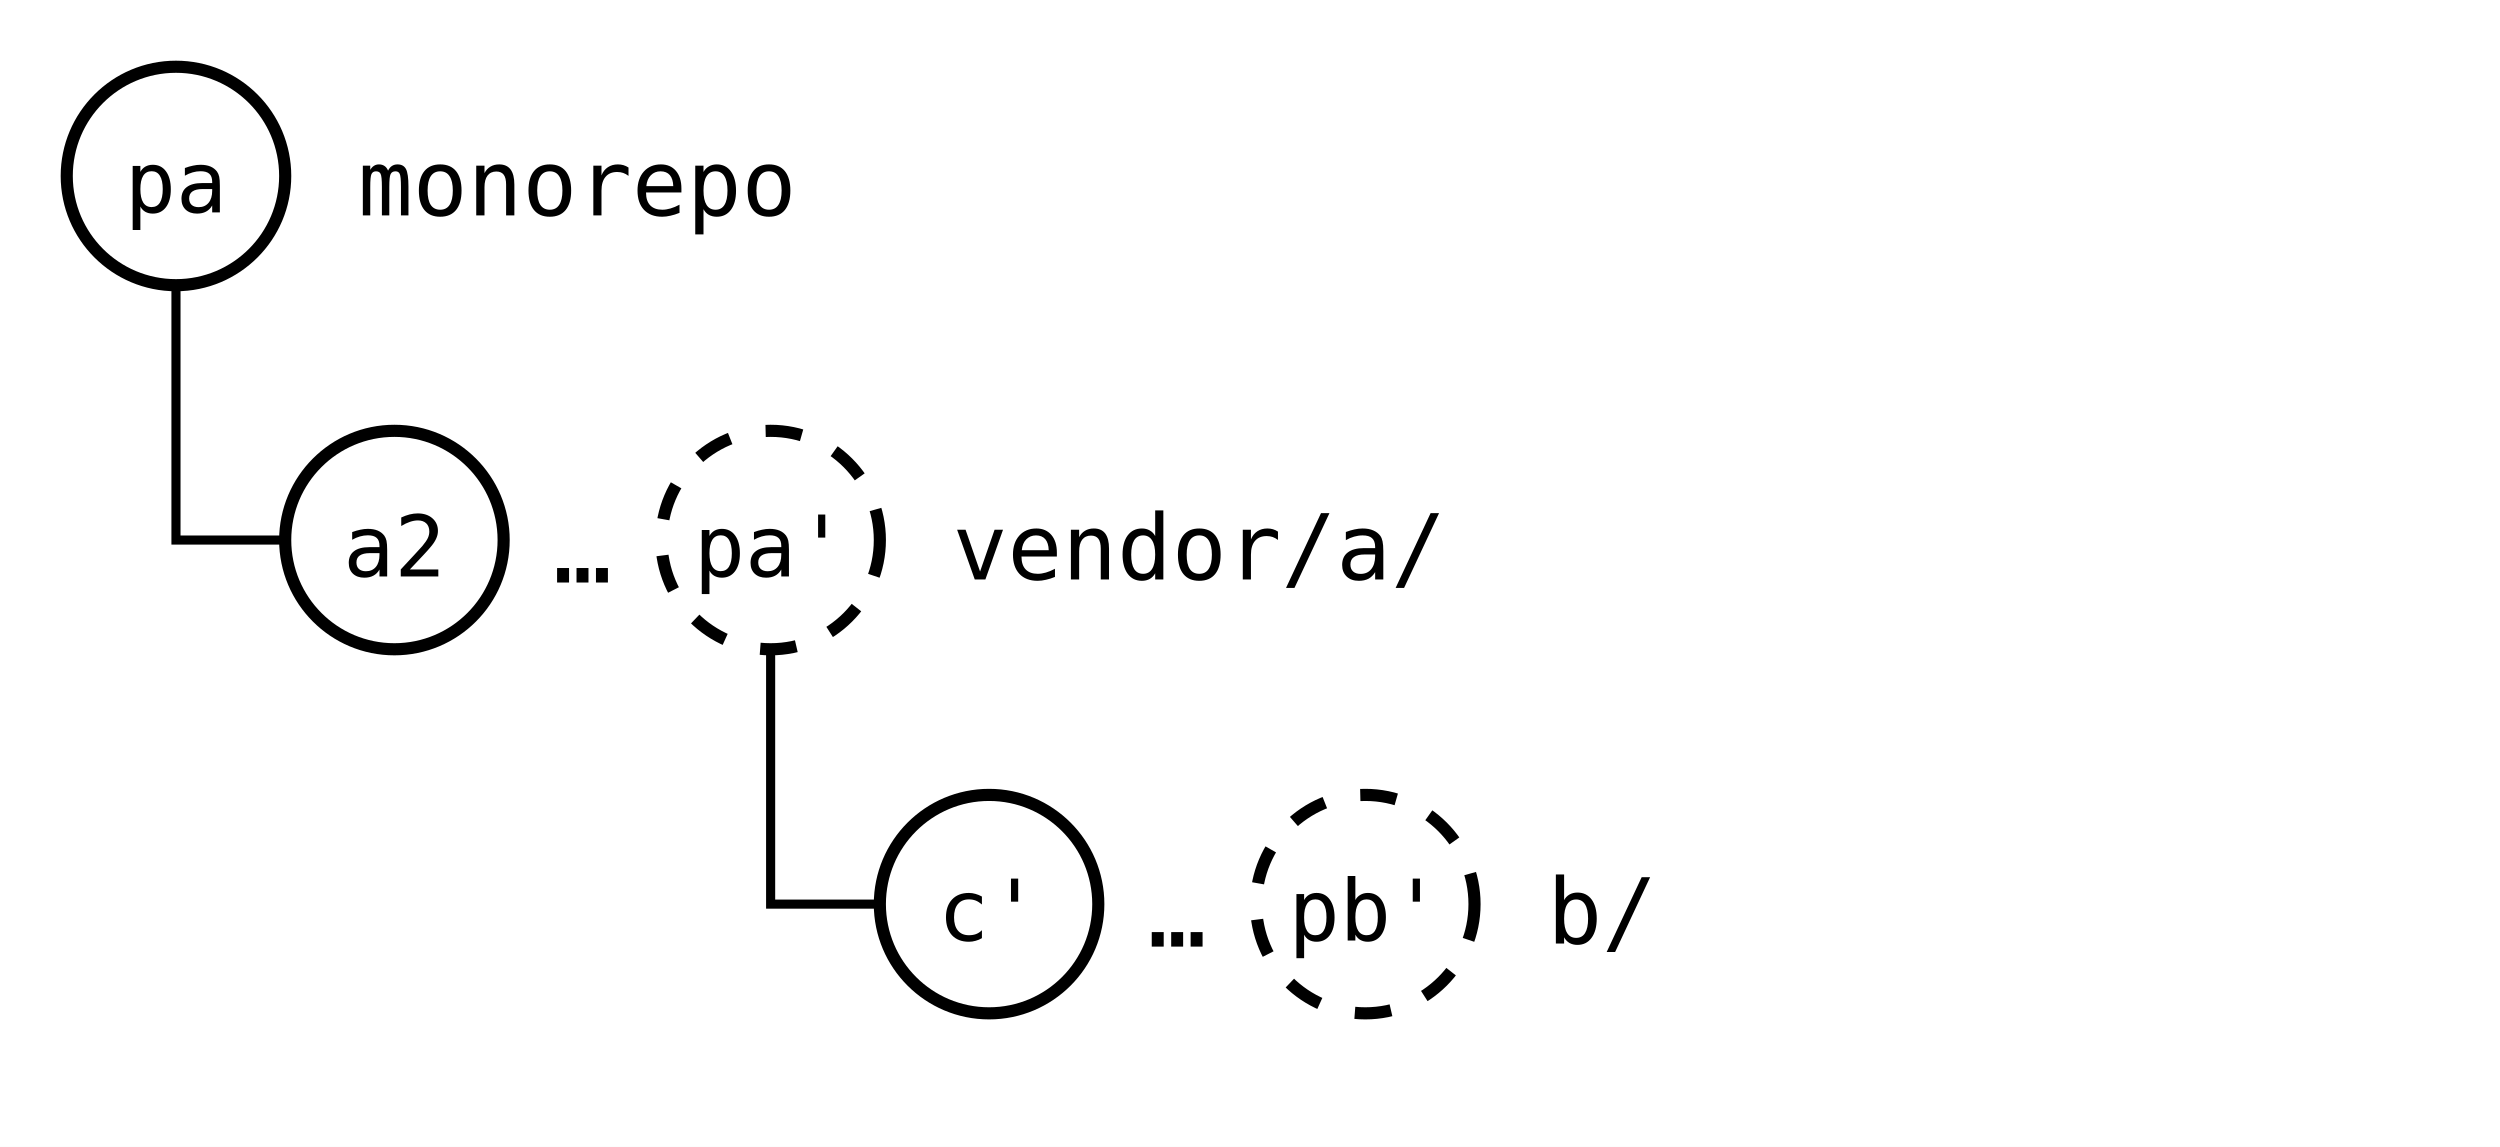
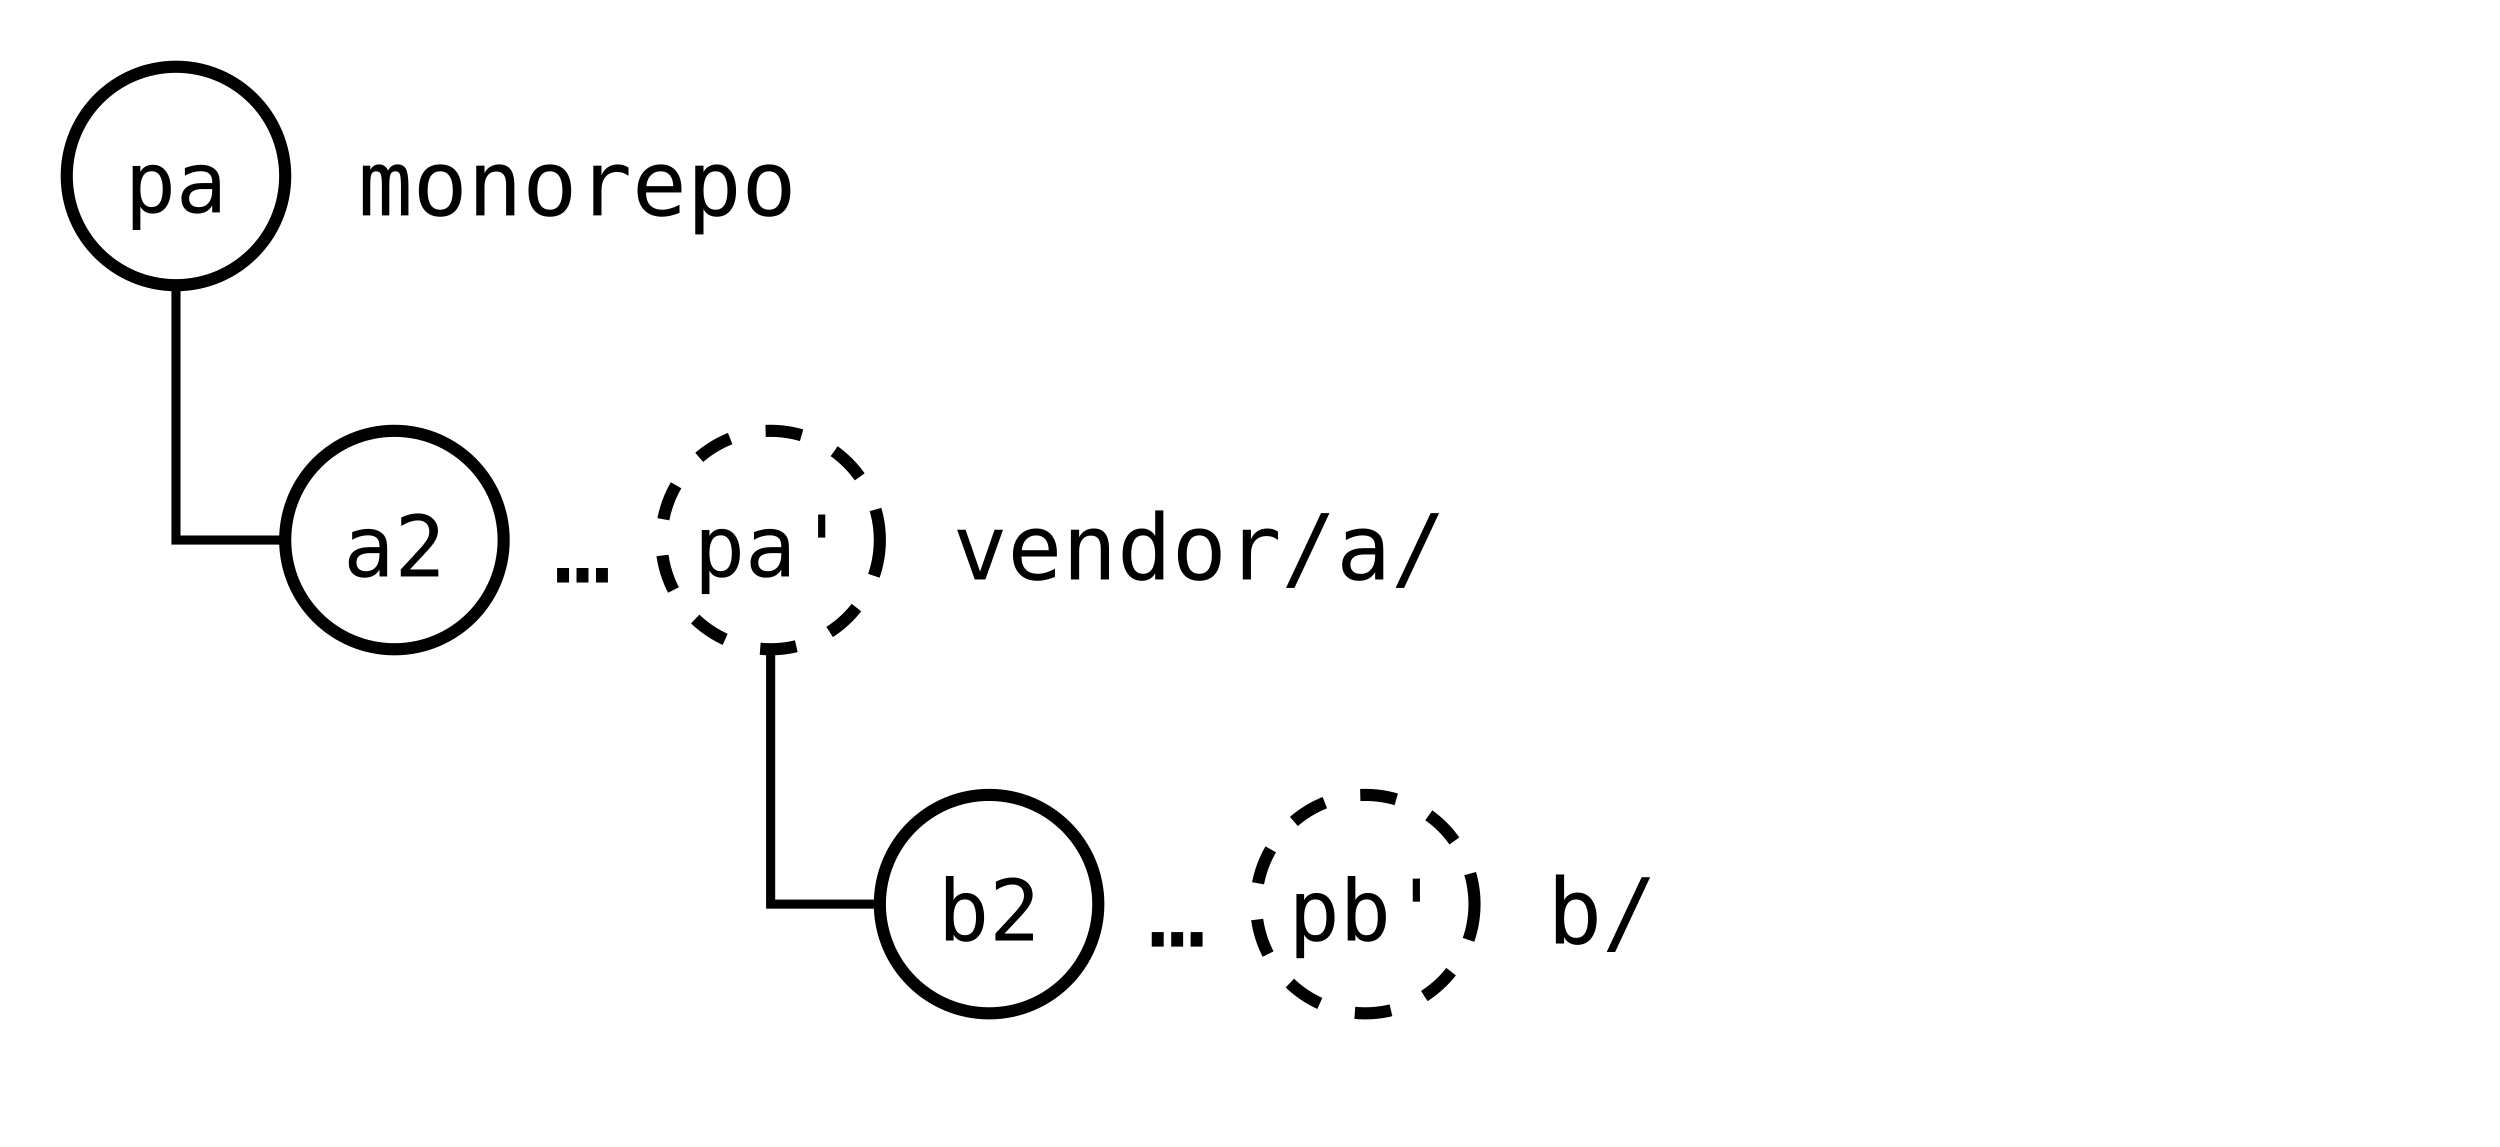
- <svg xmlns="http://www.w3.org/2000/svg" style="background: #ffffff; background-color: light-dark(#ffffff, #121212); color-scheme: light dark;" version="1.1" width="412px" height="189px" viewBox="0 0 412 189" id="ge-svg-CS7R_xmXPV41jnEL9Gxi" content="&lt;mxfile host=&quot;Electron&quot;&gt;&#10;  &lt;diagram name=&quot;tree&quot; id=&quot;tree&quot;&gt;&#10;    &lt;mxGraphModel dx=&quot;-213&quot; dy=&quot;-51&quot; grid=&quot;0&quot; gridSize=&quot;10&quot; guides=&quot;1&quot; tooltips=&quot;1&quot; connect=&quot;1&quot; arrows=&quot;1&quot; fold=&quot;0&quot; page=&quot;0&quot; pageScale=&quot;1&quot; pageWidth=&quot;850&quot; pageHeight=&quot;1100&quot; background=&quot;#ffffff&quot; math=&quot;0&quot; shadow=&quot;0&quot;&gt;&#10;      &lt;root&gt;&#10;        &lt;mxCell id=&quot;0&quot; /&gt;&#10;        &lt;mxCell id=&quot;1&quot; parent=&quot;0&quot; /&gt;&#10;        &lt;mxCell id=&quot;s0&quot; parent=&quot;1&quot; style=&quot;ellipse;aspect=fixed;strokeWidth=2;fontSize=14;fontFamily=Roboto Mono,monospace;&quot; value=&quot;pa&quot; vertex=&quot;1&quot;&gt;&#10;          &lt;mxGeometry height=&quot;36&quot; width=&quot;36&quot; as=&quot;geometry&quot; /&gt;&#10;        &lt;/mxCell&gt;&#10;        &lt;mxCell id=&quot;f0&quot; parent=&quot;1&quot; style=&quot;text;align=left;verticalAlign=middle;fontSize=15;fontFamily=Roboto Mono,monospace;tree=1;&quot; value=&quot;monorepo&quot; vertex=&quot;1&quot;&gt;&#10;          &lt;mxGeometry height=&quot;36&quot; width=&quot;192&quot; x=&quot;46&quot; as=&quot;geometry&quot; /&gt;&#10;        &lt;/mxCell&gt;&#10;        &lt;mxCell id=&quot;s1&quot; parent=&quot;1&quot; style=&quot;ellipse;aspect=fixed;strokeWidth=2;fontSize=14;fontFamily=Roboto Mono,monospace;&quot; value=&quot;a2&quot; vertex=&quot;1&quot;&gt;&#10;          &lt;mxGeometry height=&quot;36&quot; width=&quot;36&quot; x=&quot;36&quot; y=&quot;60&quot; as=&quot;geometry&quot; /&gt;&#10;        &lt;/mxCell&gt;&#10;        &lt;mxCell id=&quot;dots1&quot; parent=&quot;1&quot; style=&quot;text;align=center;verticalAlign=middle;fontSize=16;fontFamily=Roboto Mono,monospace;&quot; value=&quot;…&quot; vertex=&quot;1&quot;&gt;&#10;          &lt;mxGeometry height=&quot;36&quot; width=&quot;22&quot; x=&quot;74&quot; y=&quot;60&quot; as=&quot;geometry&quot; /&gt;&#10;        &lt;/mxCell&gt;&#10;        &lt;mxCell id=&quot;r1&quot; parent=&quot;1&quot; style=&quot;ellipse;aspect=fixed;strokeWidth=2;fontSize=14;fontFamily=Roboto Mono,monospace;dashed=1;&quot; value=&quot;pa&amp;#39;&quot; vertex=&quot;1&quot;&gt;&#10;          &lt;mxGeometry height=&quot;36&quot; width=&quot;36&quot; x=&quot;98&quot; y=&quot;60&quot; as=&quot;geometry&quot; /&gt;&#10;        &lt;/mxCell&gt;&#10;        &lt;mxCell id=&quot;f1&quot; parent=&quot;1&quot; style=&quot;text;align=left;verticalAlign=middle;fontSize=15;fontFamily=Roboto Mono,monospace;&quot; value=&quot;vendor/a/&quot; vertex=&quot;1&quot;&gt;&#10;          &lt;mxGeometry height=&quot;36&quot; width=&quot;201&quot; x=&quot;144&quot; y=&quot;60&quot; as=&quot;geometry&quot; /&gt;&#10;        &lt;/mxCell&gt;&#10;        &lt;mxCell id=&quot;s2&quot; parent=&quot;1&quot; style=&quot;ellipse;aspect=fixed;strokeWidth=2;fontSize=14;fontFamily=Roboto Mono,monospace;&quot; value=&quot;c&amp;#39;&quot; vertex=&quot;1&quot;&gt;&#10;          &lt;mxGeometry height=&quot;36&quot; width=&quot;36&quot; x=&quot;134&quot; y=&quot;120&quot; as=&quot;geometry&quot; /&gt;&#10;        &lt;/mxCell&gt;&#10;        &lt;mxCell id=&quot;dots2&quot; parent=&quot;1&quot; style=&quot;text;align=center;verticalAlign=middle;fontSize=16;fontFamily=Roboto Mono,monospace;&quot; value=&quot;…&quot; vertex=&quot;1&quot;&gt;&#10;          &lt;mxGeometry height=&quot;36&quot; width=&quot;22&quot; x=&quot;172&quot; y=&quot;120&quot; as=&quot;geometry&quot; /&gt;&#10;        &lt;/mxCell&gt;&#10;        &lt;mxCell id=&quot;r2&quot; parent=&quot;1&quot; style=&quot;ellipse;aspect=fixed;strokeWidth=2;fontSize=14;fontFamily=Roboto Mono,monospace;dashed=1;&quot; value=&quot;pb&amp;#39;&quot; vertex=&quot;1&quot;&gt;&#10;          &lt;mxGeometry height=&quot;36&quot; width=&quot;36&quot; x=&quot;196&quot; y=&quot;120&quot; as=&quot;geometry&quot; /&gt;&#10;        &lt;/mxCell&gt;&#10;        &lt;mxCell id=&quot;f2&quot; parent=&quot;1&quot; style=&quot;text;align=left;verticalAlign=middle;fontSize=15;fontFamily=Roboto Mono,monospace;&quot; value=&quot;b/&quot; vertex=&quot;1&quot;&gt;&#10;          &lt;mxGeometry height=&quot;36&quot; width=&quot;138&quot; x=&quot;242&quot; y=&quot;120&quot; as=&quot;geometry&quot; /&gt;&#10;        &lt;/mxCell&gt;&#10;        &lt;mxCell id=&quot;c1&quot; edge=&quot;1&quot; parent=&quot;1&quot; source=&quot;s0&quot; style=&quot;endArrow=none;strokeWidth=1.5;edgeStyle=orthogonalEdgeStyle;rounded=0;exitX=0.5;exitY=1;exitDx=0;exitDy=0;entryX=0;entryY=0.5;entryDx=0;entryDy=0;&quot; target=&quot;s1&quot;&gt;&#10;          &lt;mxGeometry relative=&quot;1&quot; as=&quot;geometry&quot; /&gt;&#10;        &lt;/mxCell&gt;&#10;        &lt;mxCell id=&quot;c2&quot; edge=&quot;1&quot; parent=&quot;1&quot; source=&quot;r1&quot; style=&quot;endArrow=none;strokeWidth=1.5;edgeStyle=orthogonalEdgeStyle;rounded=0;exitX=0.5;exitY=1;exitDx=0;exitDy=0;entryX=0;entryY=0.5;entryDx=0;entryDy=0;&quot; target=&quot;s2&quot;&gt;&#10;          &lt;mxGeometry relative=&quot;1&quot; as=&quot;geometry&quot; /&gt;&#10;        &lt;/mxCell&gt;&#10;      &lt;/root&gt;&#10;    &lt;/mxGraphModel&gt;&#10;  &lt;/diagram&gt;&#10;&lt;/mxfile&gt;&#10;">
-   <style type="text/css">@supports (color: light-dark(#000, #fff)) { #ge-svg-CS7R_xmXPV41jnEL9Gxi { --ge-adaptive-bg: light-dark(#ffffff, var(--ge-dark-color, #121212)); } }</style>
+ <svg xmlns="http://www.w3.org/2000/svg" style="background: #ffffff; background-color: light-dark(#ffffff, #121212); color-scheme: light dark;" version="1.1" width="412px" height="189px" viewBox="0 0 412 189" id="ge-svg-lVjjSKUXHZQriWhucHxC" content="&lt;mxfile host=&quot;Electron&quot;&gt;&#10;  &lt;diagram name=&quot;tree&quot; id=&quot;tree&quot;&gt;&#10;    &lt;mxGraphModel dx=&quot;-213&quot; dy=&quot;-51&quot; grid=&quot;0&quot; gridSize=&quot;10&quot; guides=&quot;1&quot; tooltips=&quot;1&quot; connect=&quot;1&quot; arrows=&quot;1&quot; fold=&quot;0&quot; page=&quot;0&quot; pageScale=&quot;1&quot; pageWidth=&quot;850&quot; pageHeight=&quot;1100&quot; background=&quot;#ffffff&quot; math=&quot;0&quot; shadow=&quot;0&quot;&gt;&#10;      &lt;root&gt;&#10;        &lt;mxCell id=&quot;0&quot; /&gt;&#10;        &lt;mxCell id=&quot;1&quot; parent=&quot;0&quot; /&gt;&#10;        &lt;mxCell id=&quot;s0&quot; parent=&quot;1&quot; style=&quot;ellipse;aspect=fixed;strokeWidth=2;fontSize=14;fontFamily=Roboto Mono,monospace;&quot; value=&quot;pa&quot; vertex=&quot;1&quot;&gt;&#10;          &lt;mxGeometry height=&quot;36&quot; width=&quot;36&quot; as=&quot;geometry&quot; /&gt;&#10;        &lt;/mxCell&gt;&#10;        &lt;mxCell id=&quot;f0&quot; parent=&quot;1&quot; style=&quot;text;align=left;verticalAlign=middle;fontSize=15;fontFamily=Roboto Mono,monospace;tree=1;&quot; value=&quot;monorepo&quot; vertex=&quot;1&quot;&gt;&#10;          &lt;mxGeometry height=&quot;36&quot; width=&quot;192&quot; x=&quot;46&quot; as=&quot;geometry&quot; /&gt;&#10;        &lt;/mxCell&gt;&#10;        &lt;mxCell id=&quot;s1&quot; parent=&quot;1&quot; style=&quot;ellipse;aspect=fixed;strokeWidth=2;fontSize=14;fontFamily=Roboto Mono,monospace;&quot; value=&quot;a2&quot; vertex=&quot;1&quot;&gt;&#10;          &lt;mxGeometry height=&quot;36&quot; width=&quot;36&quot; x=&quot;36&quot; y=&quot;60&quot; as=&quot;geometry&quot; /&gt;&#10;        &lt;/mxCell&gt;&#10;        &lt;mxCell id=&quot;dots1&quot; parent=&quot;1&quot; style=&quot;text;align=center;verticalAlign=middle;fontSize=16;fontFamily=Roboto Mono,monospace;&quot; value=&quot;…&quot; vertex=&quot;1&quot;&gt;&#10;          &lt;mxGeometry height=&quot;36&quot; width=&quot;22&quot; x=&quot;74&quot; y=&quot;60&quot; as=&quot;geometry&quot; /&gt;&#10;        &lt;/mxCell&gt;&#10;        &lt;mxCell id=&quot;r1&quot; parent=&quot;1&quot; style=&quot;ellipse;aspect=fixed;strokeWidth=2;fontSize=14;fontFamily=Roboto Mono,monospace;dashed=1;&quot; value=&quot;pa&amp;#39;&quot; vertex=&quot;1&quot;&gt;&#10;          &lt;mxGeometry height=&quot;36&quot; width=&quot;36&quot; x=&quot;98&quot; y=&quot;60&quot; as=&quot;geometry&quot; /&gt;&#10;        &lt;/mxCell&gt;&#10;        &lt;mxCell id=&quot;f1&quot; parent=&quot;1&quot; style=&quot;text;align=left;verticalAlign=middle;fontSize=15;fontFamily=Roboto Mono,monospace;&quot; value=&quot;vendor/a/&quot; vertex=&quot;1&quot;&gt;&#10;          &lt;mxGeometry height=&quot;36&quot; width=&quot;201&quot; x=&quot;144&quot; y=&quot;60&quot; as=&quot;geometry&quot; /&gt;&#10;        &lt;/mxCell&gt;&#10;        &lt;mxCell id=&quot;s2&quot; parent=&quot;1&quot; style=&quot;ellipse;aspect=fixed;strokeWidth=2;fontSize=14;fontFamily=Roboto Mono,monospace;&quot; value=&quot;b2&quot; vertex=&quot;1&quot;&gt;&#10;          &lt;mxGeometry height=&quot;36&quot; width=&quot;36&quot; x=&quot;134&quot; y=&quot;120&quot; as=&quot;geometry&quot; /&gt;&#10;        &lt;/mxCell&gt;&#10;        &lt;mxCell id=&quot;dots2&quot; parent=&quot;1&quot; style=&quot;text;align=center;verticalAlign=middle;fontSize=16;fontFamily=Roboto Mono,monospace;&quot; value=&quot;…&quot; vertex=&quot;1&quot;&gt;&#10;          &lt;mxGeometry height=&quot;36&quot; width=&quot;22&quot; x=&quot;172&quot; y=&quot;120&quot; as=&quot;geometry&quot; /&gt;&#10;        &lt;/mxCell&gt;&#10;        &lt;mxCell id=&quot;r2&quot; parent=&quot;1&quot; style=&quot;ellipse;aspect=fixed;strokeWidth=2;fontSize=14;fontFamily=Roboto Mono,monospace;dashed=1;&quot; value=&quot;pb&amp;#39;&quot; vertex=&quot;1&quot;&gt;&#10;          &lt;mxGeometry height=&quot;36&quot; width=&quot;36&quot; x=&quot;196&quot; y=&quot;120&quot; as=&quot;geometry&quot; /&gt;&#10;        &lt;/mxCell&gt;&#10;        &lt;mxCell id=&quot;f2&quot; parent=&quot;1&quot; style=&quot;text;align=left;verticalAlign=middle;fontSize=15;fontFamily=Roboto Mono,monospace;&quot; value=&quot;b/&quot; vertex=&quot;1&quot;&gt;&#10;          &lt;mxGeometry height=&quot;36&quot; width=&quot;138&quot; x=&quot;242&quot; y=&quot;120&quot; as=&quot;geometry&quot; /&gt;&#10;        &lt;/mxCell&gt;&#10;        &lt;mxCell id=&quot;c1&quot; edge=&quot;1&quot; parent=&quot;1&quot; source=&quot;s0&quot; style=&quot;endArrow=none;strokeWidth=1.5;edgeStyle=orthogonalEdgeStyle;rounded=0;exitX=0.5;exitY=1;exitDx=0;exitDy=0;entryX=0;entryY=0.5;entryDx=0;entryDy=0;&quot; target=&quot;s1&quot;&gt;&#10;          &lt;mxGeometry relative=&quot;1&quot; as=&quot;geometry&quot; /&gt;&#10;        &lt;/mxCell&gt;&#10;        &lt;mxCell id=&quot;c2&quot; edge=&quot;1&quot; parent=&quot;1&quot; source=&quot;r1&quot; style=&quot;endArrow=none;strokeWidth=1.5;edgeStyle=orthogonalEdgeStyle;rounded=0;exitX=0.5;exitY=1;exitDx=0;exitDy=0;entryX=0;entryY=0.5;entryDx=0;entryDy=0;&quot; target=&quot;s2&quot;&gt;&#10;          &lt;mxGeometry relative=&quot;1&quot; as=&quot;geometry&quot; /&gt;&#10;        &lt;/mxCell&gt;&#10;      &lt;/root&gt;&#10;    &lt;/mxGraphModel&gt;&#10;  &lt;/diagram&gt;&#10;&lt;/mxfile&gt;&#10;">
+   <style type="text/css">@supports (color: light-dark(#000, #fff)) { #ge-svg-lVjjSKUXHZQriWhucHxC { --ge-adaptive-bg: light-dark(#ffffff, var(--ge-dark-color, #121212)); } }</style>
  <defs />
  <rect fill="#ffffff" width="100%" height="100%" x="0" y="0" style="fill: light-dark(rgb(255, 255, 255), rgb(18, 18, 18));" />
  <g>
    <g data-cell-id="0">
      <g data-cell-id="1">
        <g data-cell-id="s0">
          <g>
            <ellipse cx="29" cy="29" rx="18" ry="18" fill="#ffffff" stroke="#000000" stroke-width="2" pointer-events="all" style="fill: var(--ge-adaptive-bg, #ffffff); stroke: light-dark(rgb(0, 0, 0), rgb(255, 255, 255));" />
          </g>
          <g>
            <g fill="#000000" font-family="'Roboto Mono', monospace" text-anchor="middle" font-size="14px" style="fill: light-dark(rgb(0, 0, 0), rgb(255, 255, 255));">
              <text x="29" y="35">pa</text>
            </g>
          </g>
        </g>
        <g data-cell-id="f0">
          <g>
            <rect x="57" y="11" width="192" height="36" fill="none" stroke="none" pointer-events="all" />
          </g>
          <g>
            <g fill="#000000" font-family="'Roboto Mono', monospace" text-anchor="start" font-size="15px" style="fill: light-dark(rgb(0, 0, 0), rgb(255, 255, 255));">
              <text x="59" y="35.5">monorepo</text>
            </g>
          </g>
        </g>
        <g data-cell-id="s1">
          <g>
            <ellipse cx="65" cy="89" rx="18" ry="18" fill="#ffffff" stroke="#000000" stroke-width="2" pointer-events="all" style="fill: var(--ge-adaptive-bg, #ffffff); stroke: light-dark(rgb(0, 0, 0), rgb(255, 255, 255));" />
          </g>
          <g>
            <g fill="#000000" font-family="'Roboto Mono', monospace" text-anchor="middle" font-size="14px" style="fill: light-dark(rgb(0, 0, 0), rgb(255, 255, 255));">
              <text x="65" y="95">a2</text>
            </g>
          </g>
        </g>
        <g data-cell-id="dots1">
          <g>
            <rect x="85" y="71" width="22" height="36" fill="none" stroke="none" pointer-events="all" />
          </g>
          <g>
            <g fill="#000000" font-family="'Roboto Mono', monospace" text-anchor="middle" font-size="16px" style="fill: light-dark(rgb(0, 0, 0), rgb(255, 255, 255));">
              <text x="96" y="96">…</text>
            </g>
          </g>
        </g>
        <g data-cell-id="r1">
          <g>
            <ellipse cx="127" cy="89" rx="18" ry="18" fill="#ffffff" stroke="#000000" stroke-width="2" stroke-dasharray="6 6" pointer-events="all" style="fill: var(--ge-adaptive-bg, #ffffff); stroke: light-dark(rgb(0, 0, 0), rgb(255, 255, 255));" />
          </g>
          <g>
            <g fill="#000000" font-family="'Roboto Mono', monospace" text-anchor="middle" font-size="14px" style="fill: light-dark(rgb(0, 0, 0), rgb(255, 255, 255));">
              <text x="127" y="95">pa'</text>
            </g>
          </g>
        </g>
        <g data-cell-id="f1">
          <g>
            <rect x="155" y="71" width="201" height="36" fill="none" stroke="none" pointer-events="all" />
          </g>
          <g>
            <g fill="#000000" font-family="'Roboto Mono', monospace" text-anchor="start" font-size="15px" style="fill: light-dark(rgb(0, 0, 0), rgb(255, 255, 255));">
              <text x="157" y="95.5">vendor/a/</text>
            </g>
          </g>
        </g>
        <g data-cell-id="s2">
          <g>
            <ellipse cx="163" cy="149" rx="18" ry="18" fill="#ffffff" stroke="#000000" stroke-width="2" pointer-events="all" style="fill: var(--ge-adaptive-bg, #ffffff); stroke: light-dark(rgb(0, 0, 0), rgb(255, 255, 255));" />
          </g>
          <g>
            <g fill="#000000" font-family="'Roboto Mono', monospace" text-anchor="middle" font-size="14px" style="fill: light-dark(rgb(0, 0, 0), rgb(255, 255, 255));">
-               <text x="163" y="155">c'</text>
+               <text x="163" y="155">b2</text>
            </g>
          </g>
        </g>
        <g data-cell-id="dots2">
          <g>
            <rect x="183" y="131" width="22" height="36" fill="none" stroke="none" pointer-events="all" />
          </g>
          <g>
            <g fill="#000000" font-family="'Roboto Mono', monospace" text-anchor="middle" font-size="16px" style="fill: light-dark(rgb(0, 0, 0), rgb(255, 255, 255));">
              <text x="194" y="156">…</text>
            </g>
          </g>
        </g>
        <g data-cell-id="r2">
          <g>
            <ellipse cx="225" cy="149" rx="18" ry="18" fill="#ffffff" stroke="#000000" stroke-width="2" stroke-dasharray="6 6" pointer-events="all" style="fill: var(--ge-adaptive-bg, #ffffff); stroke: light-dark(rgb(0, 0, 0), rgb(255, 255, 255));" />
          </g>
          <g>
            <g fill="#000000" font-family="'Roboto Mono', monospace" text-anchor="middle" font-size="14px" style="fill: light-dark(rgb(0, 0, 0), rgb(255, 255, 255));">
              <text x="225" y="155">pb'</text>
            </g>
          </g>
        </g>
        <g data-cell-id="f2">
          <g>
            <rect x="253" y="131" width="138" height="36" fill="none" stroke="none" pointer-events="all" />
          </g>
          <g>
            <g fill="#000000" font-family="'Roboto Mono', monospace" text-anchor="start" font-size="15px" style="fill: light-dark(rgb(0, 0, 0), rgb(255, 255, 255));">
              <text x="255" y="155.5">b/</text>
            </g>
          </g>
        </g>
        <g data-cell-id="c1">
          <g>
            <path d="M 29 47 L 29 89 L 47 89" fill="none" stroke="#000000" stroke-width="1.5" stroke-miterlimit="10" pointer-events="stroke" style="stroke: light-dark(rgb(0, 0, 0), rgb(255, 255, 255));" />
          </g>
        </g>
        <g data-cell-id="c2">
          <g>
            <path d="M 127 107 L 127 149 L 145 149" fill="none" stroke="#000000" stroke-width="1.5" stroke-miterlimit="10" pointer-events="stroke" style="stroke: light-dark(rgb(0, 0, 0), rgb(255, 255, 255));" />
          </g>
        </g>
      </g>
    </g>
  </g>
</svg>
